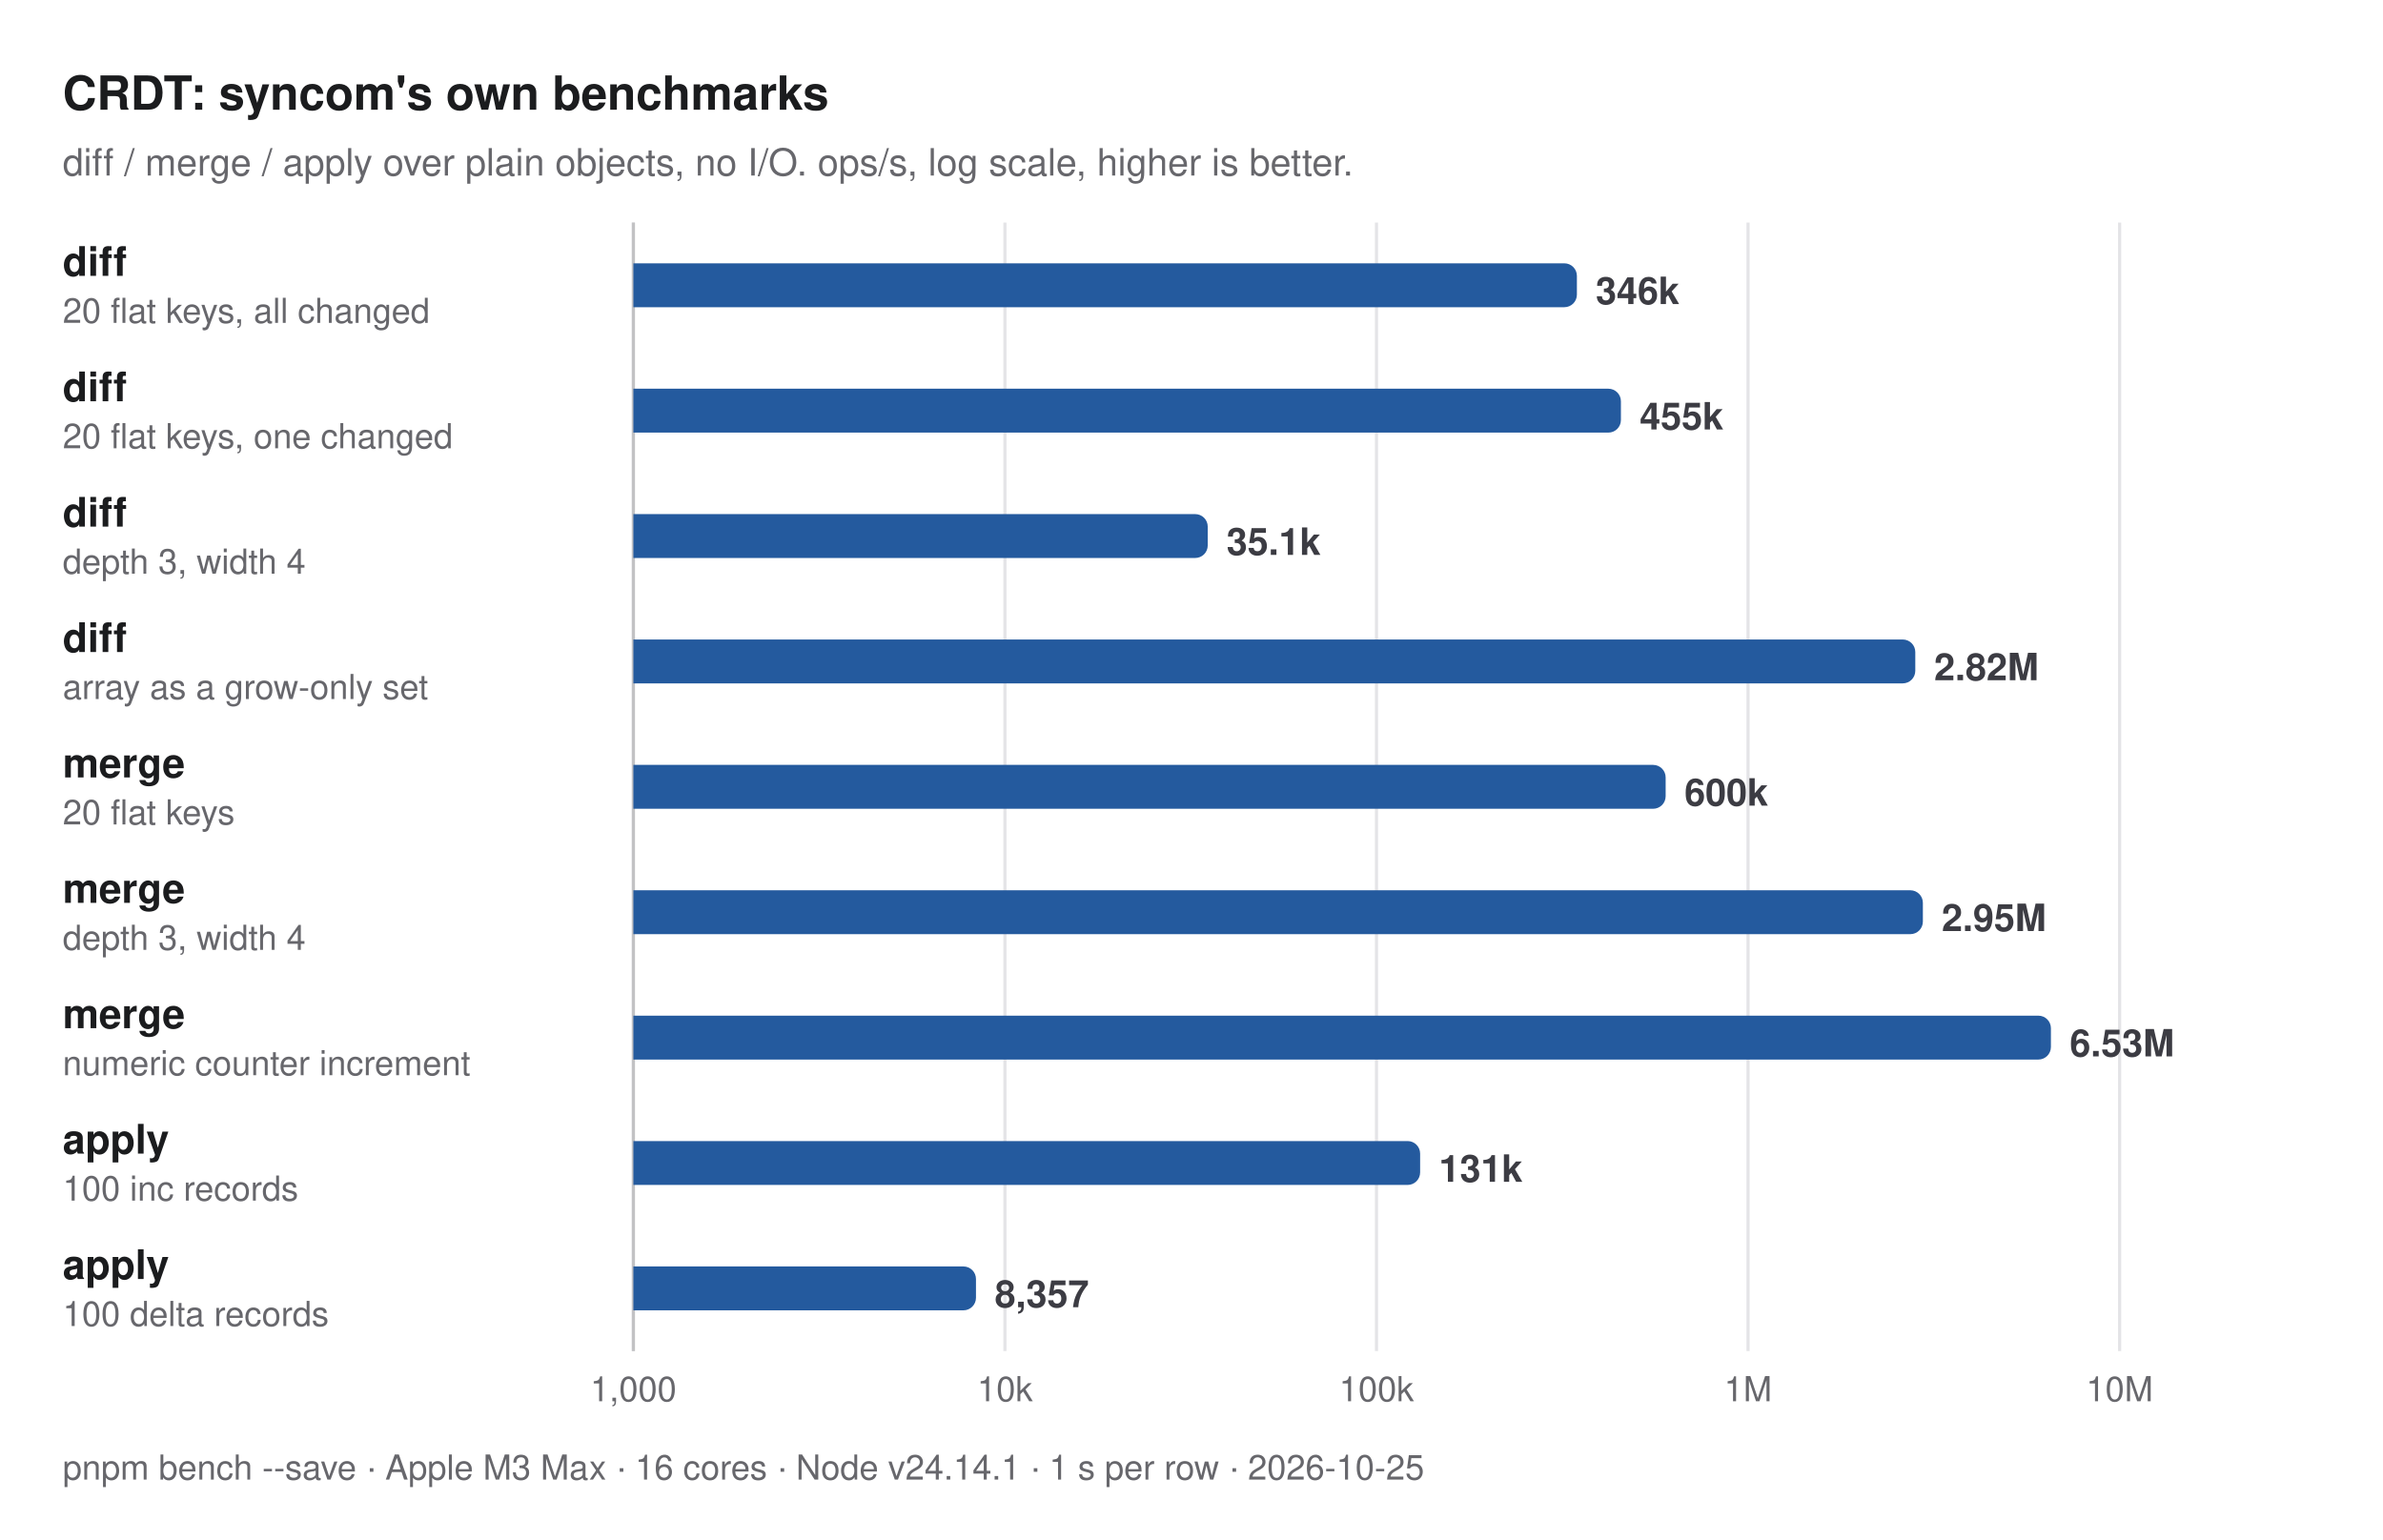
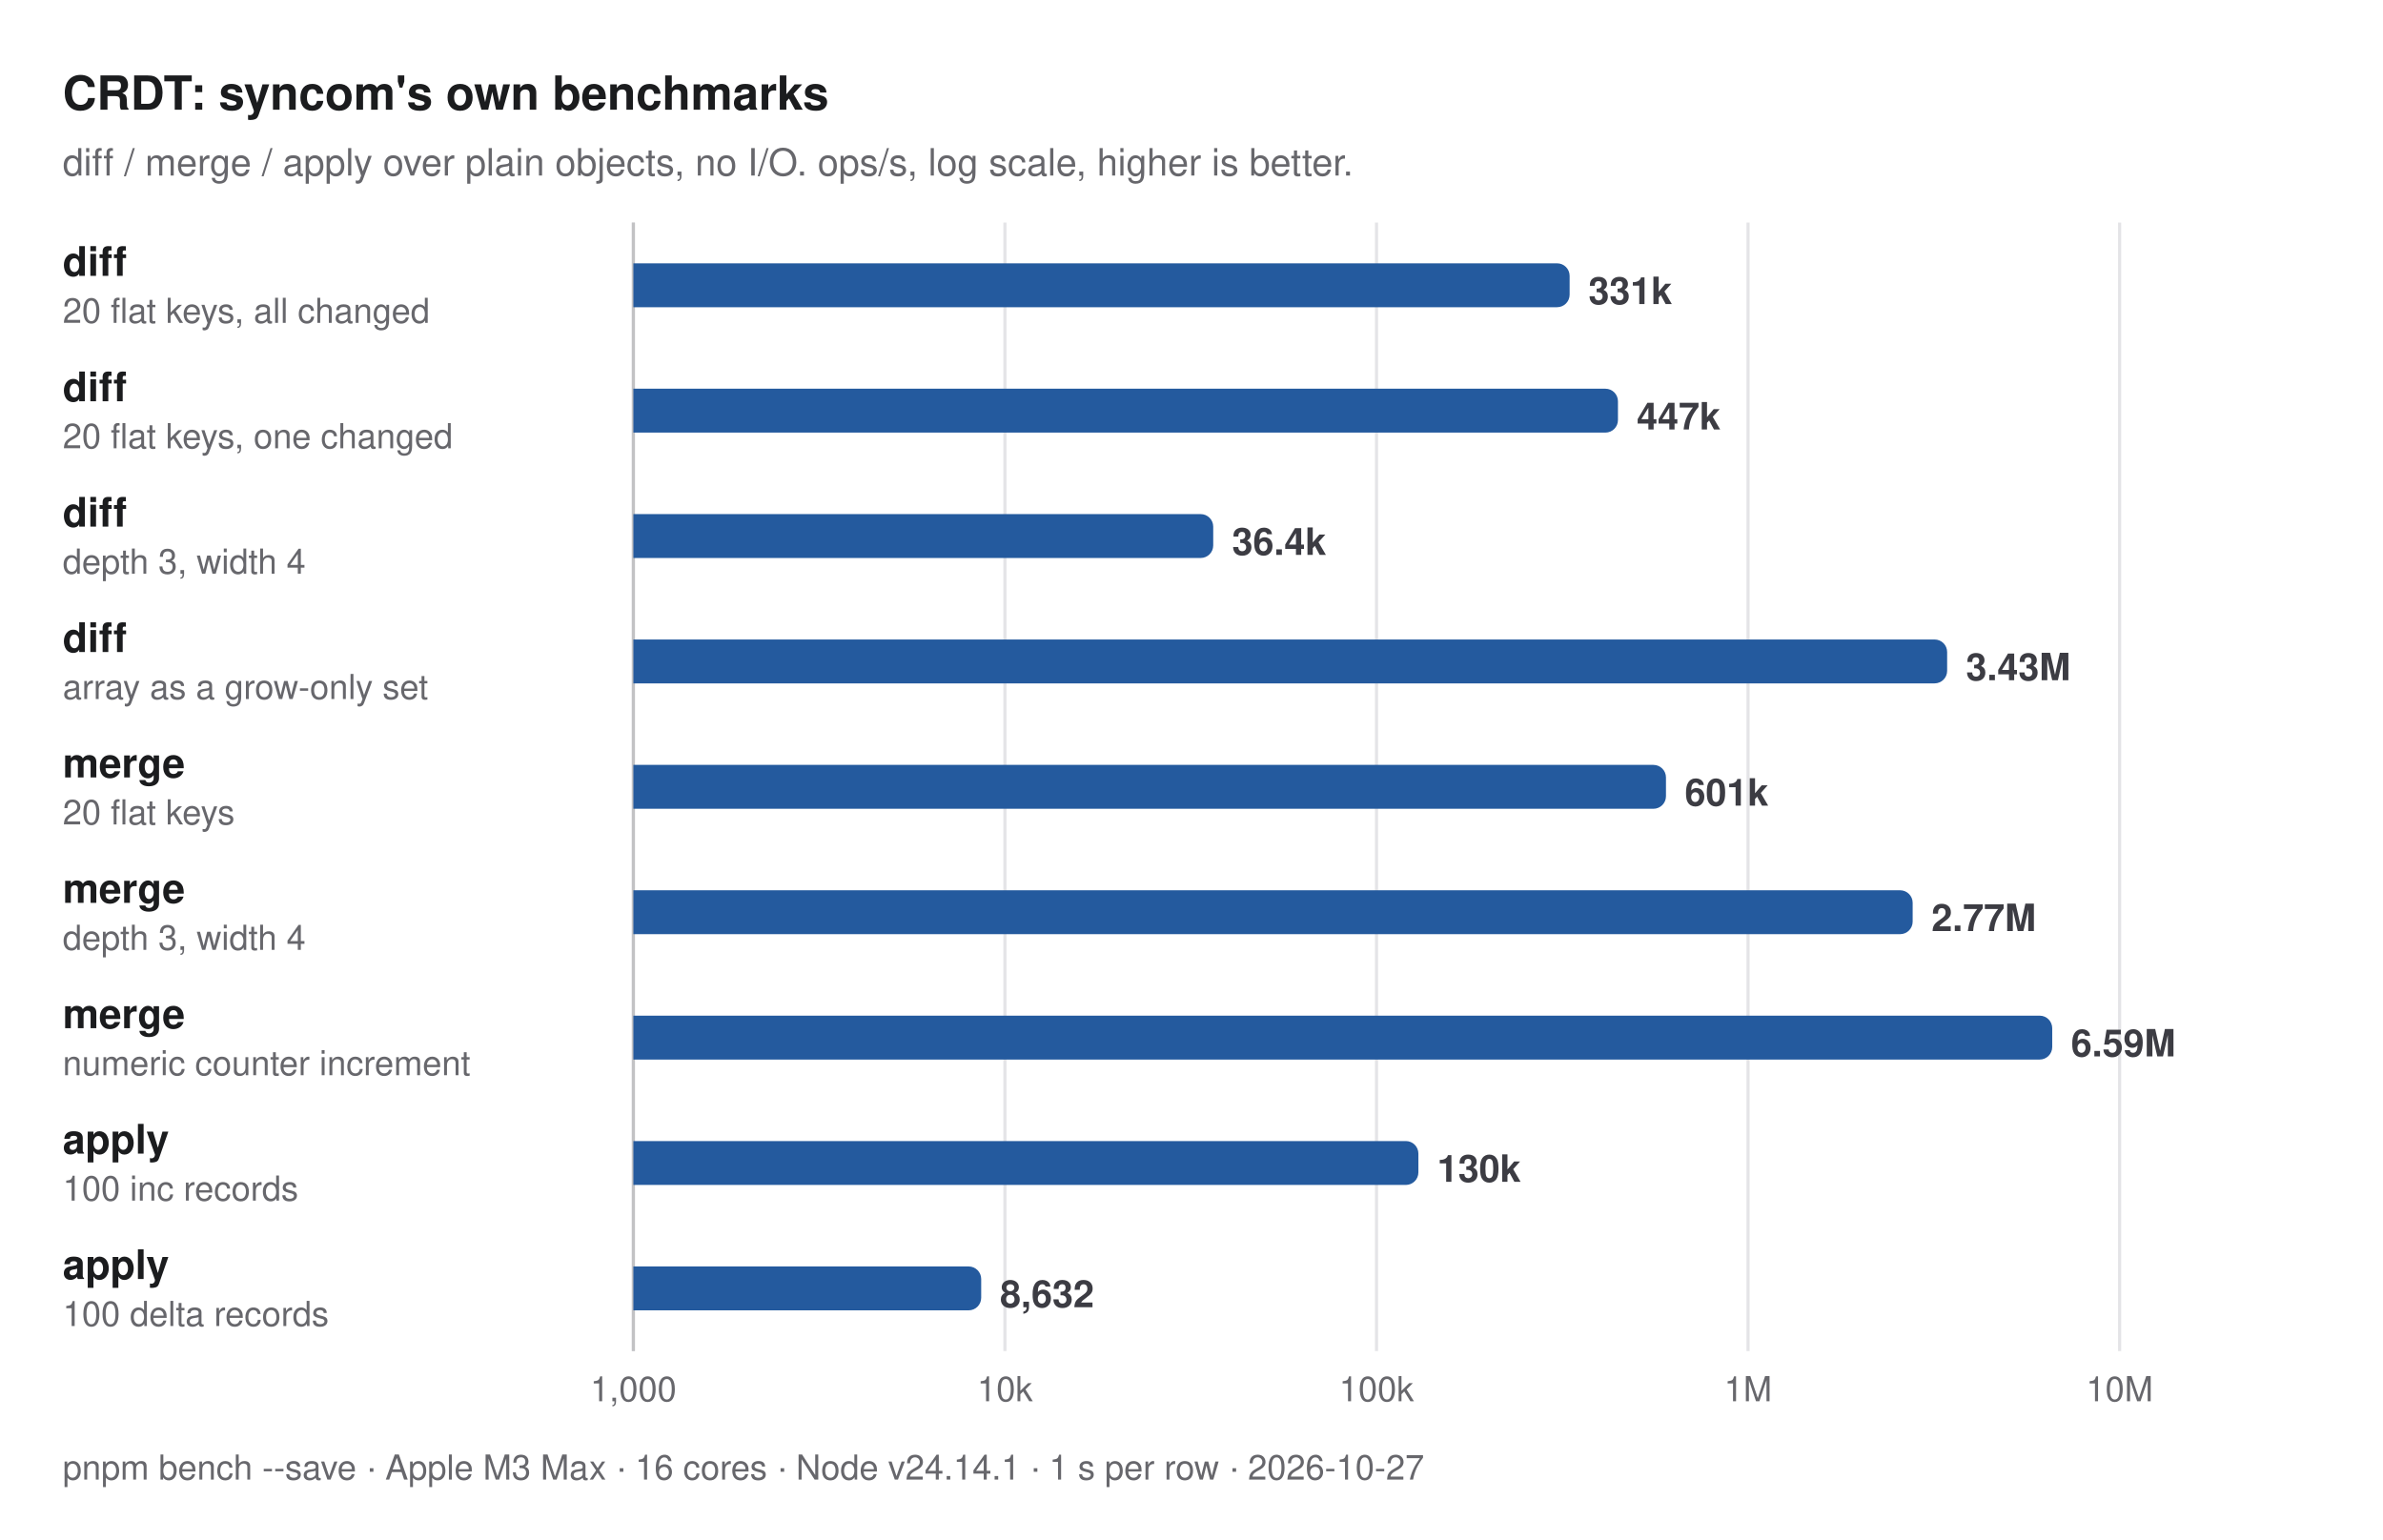
<svg xmlns="http://www.w3.org/2000/svg" width="760" height="491" viewBox="0 0 760 491" role="img" aria-label="CRDT: syncom's own benchmarks. diff / merge / apply over plain objects, no I/O. ops/s, log scale, higher is better.">
  <style>
  text { font-family: -apple-system, BlinkMacSystemFont, "Segoe UI", Helvetica, Arial, sans-serif; }
  .title { font-size: 15px; font-weight: 700; fill: #1b1c1e; }
  .subtitle, .caption { font-size: 12px; fill: #67676c; }
  .caption { font-size: 11px; }
  .group { font-size: 11px; font-weight: 600; letter-spacing: 0.06em; fill: #67676c; }
  .label { font-size: 13px; font-weight: 600; fill: #1b1c1e; }
  .label.primary, .label.secondary { font-weight: 700; }
  .sublabel { font-size: 11px; fill: #67676c; }
  .value { font-size: 12px; font-weight: 600; fill: #3c3c43; font-variant-numeric: tabular-nums; }
  .value.small { font-size: 10px; }
  .legend { font-size: 11px; fill: #3c3c43; }
  .tick { font-size: 11px; fill: #67676c; font-variant-numeric: tabular-nums; }
  .grid { stroke: #e4e4e7; stroke-width: 1; }
  .axis { stroke: #c2c2c4; stroke-width: 1; }
  .ref { stroke: #67676c; stroke-width: 1; stroke-dasharray: 3 3; }
  .bar { fill: #c4c6cc; }
  .bar.primary { fill: #245a9e; }
  .bar.secondary { fill: #5e9be6; }
  @media (prefers-color-scheme: dark) {
    .title, .label { fill: #dfdfd6; }
    .subtitle, .caption, .group, .sublabel, .tick { fill: #98989f; }
    .value, .legend { fill: #c2c2c4; }
    .grid { stroke: #2e2e32; }
    .axis { stroke: #48484c; }
    .ref { stroke: #98989f; }
    .bar { fill: #46474e; }
    .bar.primary { fill: #8dbcf2; }
    .bar.secondary { fill: #3d7bd0; }
  }
</style>
  <text class="title" x="20" y="35">CRDT: syncom's own benchmarks</text>
  <text class="subtitle" x="20" y="56">diff / merge / apply over plain objects, no I/O. ops/s, log scale, higher is better.</text>
  <line class="grid" x1="202" y1="71" x2="202" y2="431" />
  <text class="tick" x="202" y="447" text-anchor="middle">1,000</text>
  <line class="grid" x1="320.5" y1="71" x2="320.5" y2="431" />
  <text class="tick" x="320.5" y="447" text-anchor="middle">10k</text>
  <line class="grid" x1="439" y1="71" x2="439" y2="431" />
  <text class="tick" x="439" y="447" text-anchor="middle">100k</text>
  <line class="grid" x1="557.5" y1="71" x2="557.5" y2="431" />
  <text class="tick" x="557.5" y="447" text-anchor="middle">1M</text>
  <line class="grid" x1="676" y1="71" x2="676" y2="431" />
  <text class="tick" x="676" y="447" text-anchor="middle">10M</text>
  <line class="axis" x1="202" y1="71" x2="202" y2="431" />
  <g>
    <text class="label primary" x="20" y="88">diff</text>
    <text class="sublabel" x="20" y="103">20 flat keys, all changed</text>
-     <path class="bar primary" d="M202,84H498.913A4,4 0 0 1 502.913,88V94A4,4 0 0 1 498.913,98H202Z" />
-     <text class="value" x="508.913" y="97">346k</text>
+     <path class="bar primary" d="M202,84H496.596A4,4 0 0 1 500.596,88V94A4,4 0 0 1 496.596,98H202Z" />
+     <text class="value" x="506.596" y="97">331k</text>
  </g>
  <g>
    <text class="label primary" x="20" y="128">diff</text>
    <text class="sublabel" x="20" y="143">20 flat keys, one changed</text>
-     <path class="bar primary" d="M202,124H512.95A4,4 0 0 1 516.95,128V134A4,4 0 0 1 512.95,138H202Z" />
-     <text class="value" x="522.95" y="137">455k</text>
+     <path class="bar primary" d="M202,124H512.007A4,4 0 0 1 516.007,128V134A4,4 0 0 1 512.007,138H202Z" />
+     <text class="value" x="522.007" y="137">447k</text>
  </g>
  <g>
    <text class="label primary" x="20" y="168">diff</text>
    <text class="sublabel" x="20" y="183">depth 3, width 4</text>
-     <path class="bar primary" d="M202,164H381.178A4,4 0 0 1 385.178,168V174A4,4 0 0 1 381.178,178H202Z" />
-     <text class="value" x="391.178" y="177">35.1k</text>
+     <path class="bar primary" d="M202,164H382.928A4,4 0 0 1 386.928,168V174A4,4 0 0 1 382.928,178H202Z" />
+     <text class="value" x="392.928" y="177">36.4k</text>
  </g>
  <g>
    <text class="label primary" x="20" y="208">diff</text>
    <text class="sublabel" x="20" y="223">array as a grow-only set</text>
-     <path class="bar primary" d="M202,204H606.836A4,4 0 0 1 610.836,208V214A4,4 0 0 1 606.836,218H202Z" />
-     <text class="value" x="616.836" y="217">2.82M</text>
+     <path class="bar primary" d="M202,204H616.994A4,4 0 0 1 620.994,208V214A4,4 0 0 1 616.994,218H202Z" />
+     <text class="value" x="626.994" y="217">3.43M</text>
  </g>
  <g>
    <text class="label primary" x="20" y="248">merge</text>
    <text class="sublabel" x="20" y="263">20 flat keys</text>
-     <path class="bar primary" d="M202,244H527.219A4,4 0 0 1 531.219,248V254A4,4 0 0 1 527.219,258H202Z" />
-     <text class="value" x="537.219" y="257">600k</text>
+     <path class="bar primary" d="M202,244H527.321A4,4 0 0 1 531.321,248V254A4,4 0 0 1 527.321,258H202Z" />
+     <text class="value" x="537.321" y="257">601k</text>
  </g>
  <g>
    <text class="label primary" x="20" y="288">merge</text>
    <text class="sublabel" x="20" y="303">depth 3, width 4</text>
-     <path class="bar primary" d="M202,284H609.254A4,4 0 0 1 613.254,288V294A4,4 0 0 1 609.254,298H202Z" />
-     <text class="value" x="619.254" y="297">2.95M</text>
+     <path class="bar primary" d="M202,284H605.997A4,4 0 0 1 609.997,288V294A4,4 0 0 1 605.997,298H202Z" />
+     <text class="value" x="615.997" y="297">2.77M</text>
  </g>
  <g>
    <text class="label primary" x="20" y="328">merge</text>
    <text class="sublabel" x="20" y="343">numeric counter increment</text>
-     <path class="bar primary" d="M202,324H650.089A4,4 0 0 1 654.089,328V334A4,4 0 0 1 650.089,338H202Z" />
-     <text class="value" x="660.089" y="337">6.53M</text>
+     <path class="bar primary" d="M202,324H650.507A4,4 0 0 1 654.507,328V334A4,4 0 0 1 650.507,338H202Z" />
+     <text class="value" x="660.507" y="337">6.59M</text>
  </g>
  <g>
    <text class="label primary" x="20" y="368">apply</text>
    <text class="sublabel" x="20" y="383">100 inc records</text>
-     <path class="bar primary" d="M202,364H448.916A4,4 0 0 1 452.916,368V374A4,4 0 0 1 448.916,378H202Z" />
-     <text class="value" x="458.916" y="377">131k</text>
+     <path class="bar primary" d="M202,364H448.36A4,4 0 0 1 452.36,368V374A4,4 0 0 1 448.36,378H202Z" />
+     <text class="value" x="458.36" y="377">130k</text>
  </g>
  <g>
    <text class="label primary" x="20" y="408">apply</text>
    <text class="sublabel" x="20" y="423">100 delta records</text>
-     <path class="bar primary" d="M202,404H307.263A4,4 0 0 1 311.263,408V414A4,4 0 0 1 307.263,418H202Z" />
-     <text class="value" x="317.263" y="417">8,357</text>
+     <path class="bar primary" d="M202,404H308.929A4,4 0 0 1 312.929,408V414A4,4 0 0 1 308.929,418H202Z" />
+     <text class="value" x="318.929" y="417">8,632</text>
  </g>
-   <text class="caption" x="20" y="472">pnpm bench --save · Apple M3 Max · 16 cores · Node v24.14.1 · 1 s per row · 2026-10-25</text>
+   <text class="caption" x="20" y="472">pnpm bench --save · Apple M3 Max · 16 cores · Node v24.14.1 · 1 s per row · 2026-10-27</text>
</svg>
